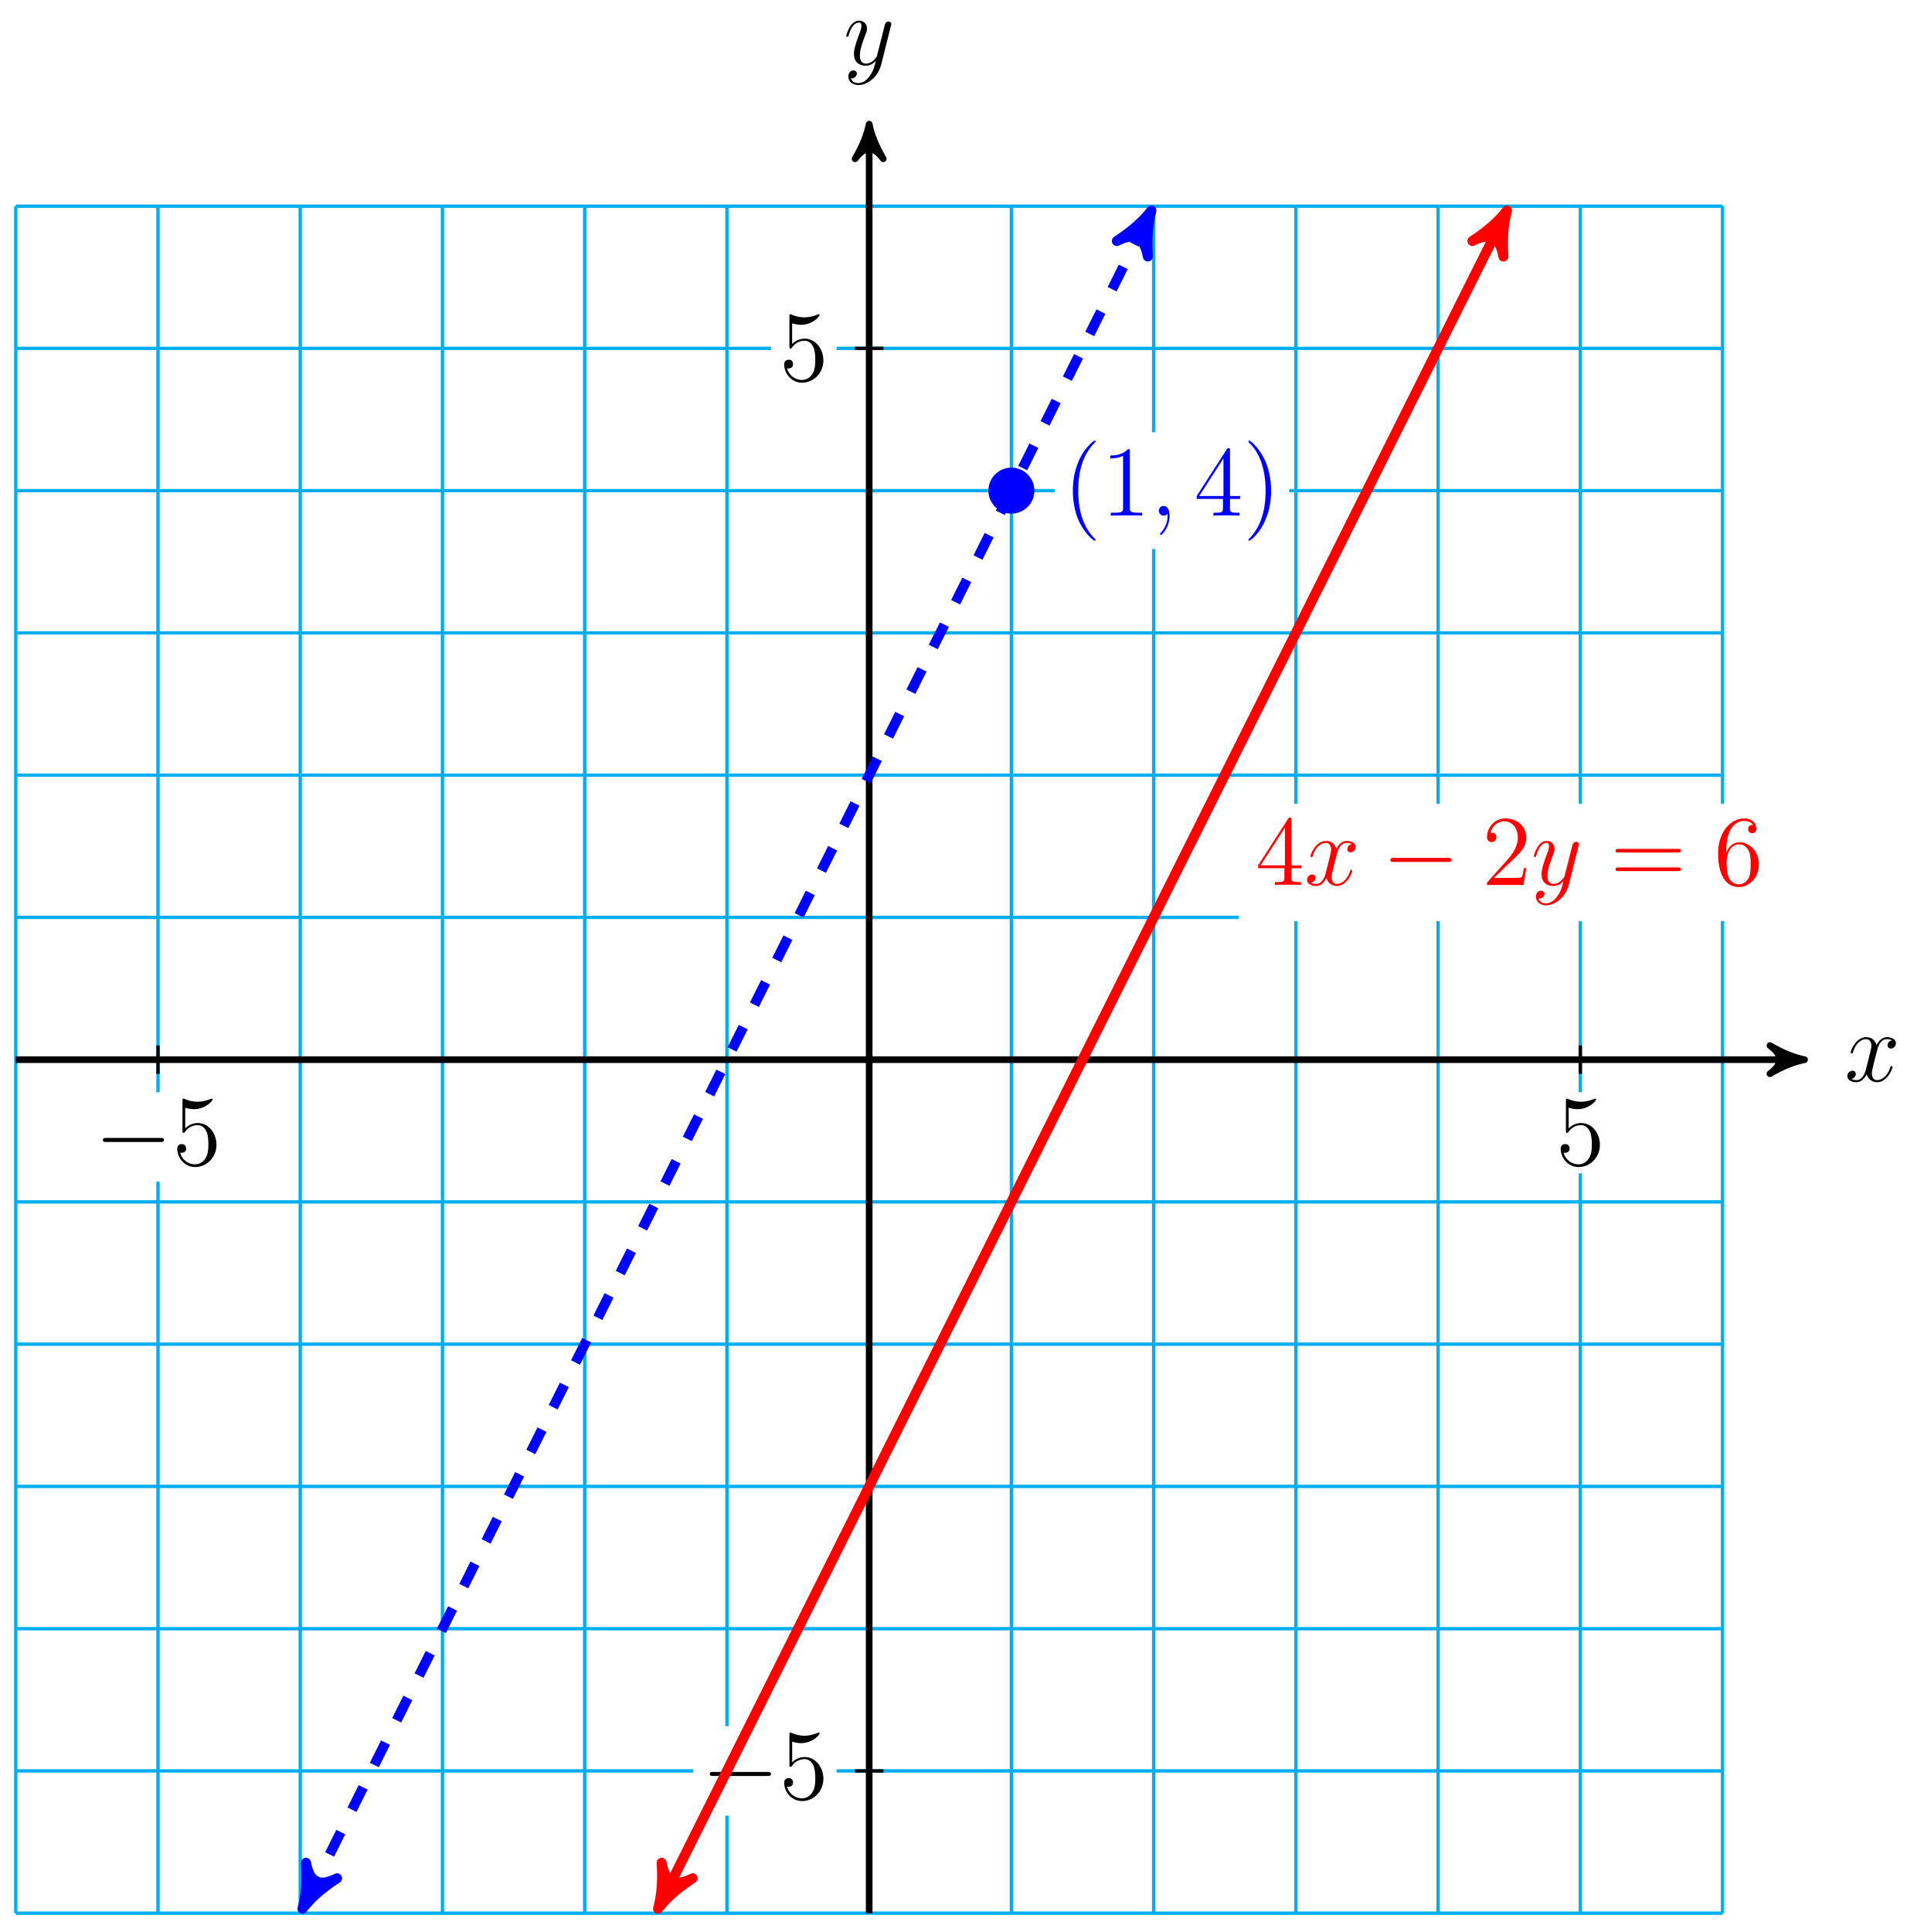
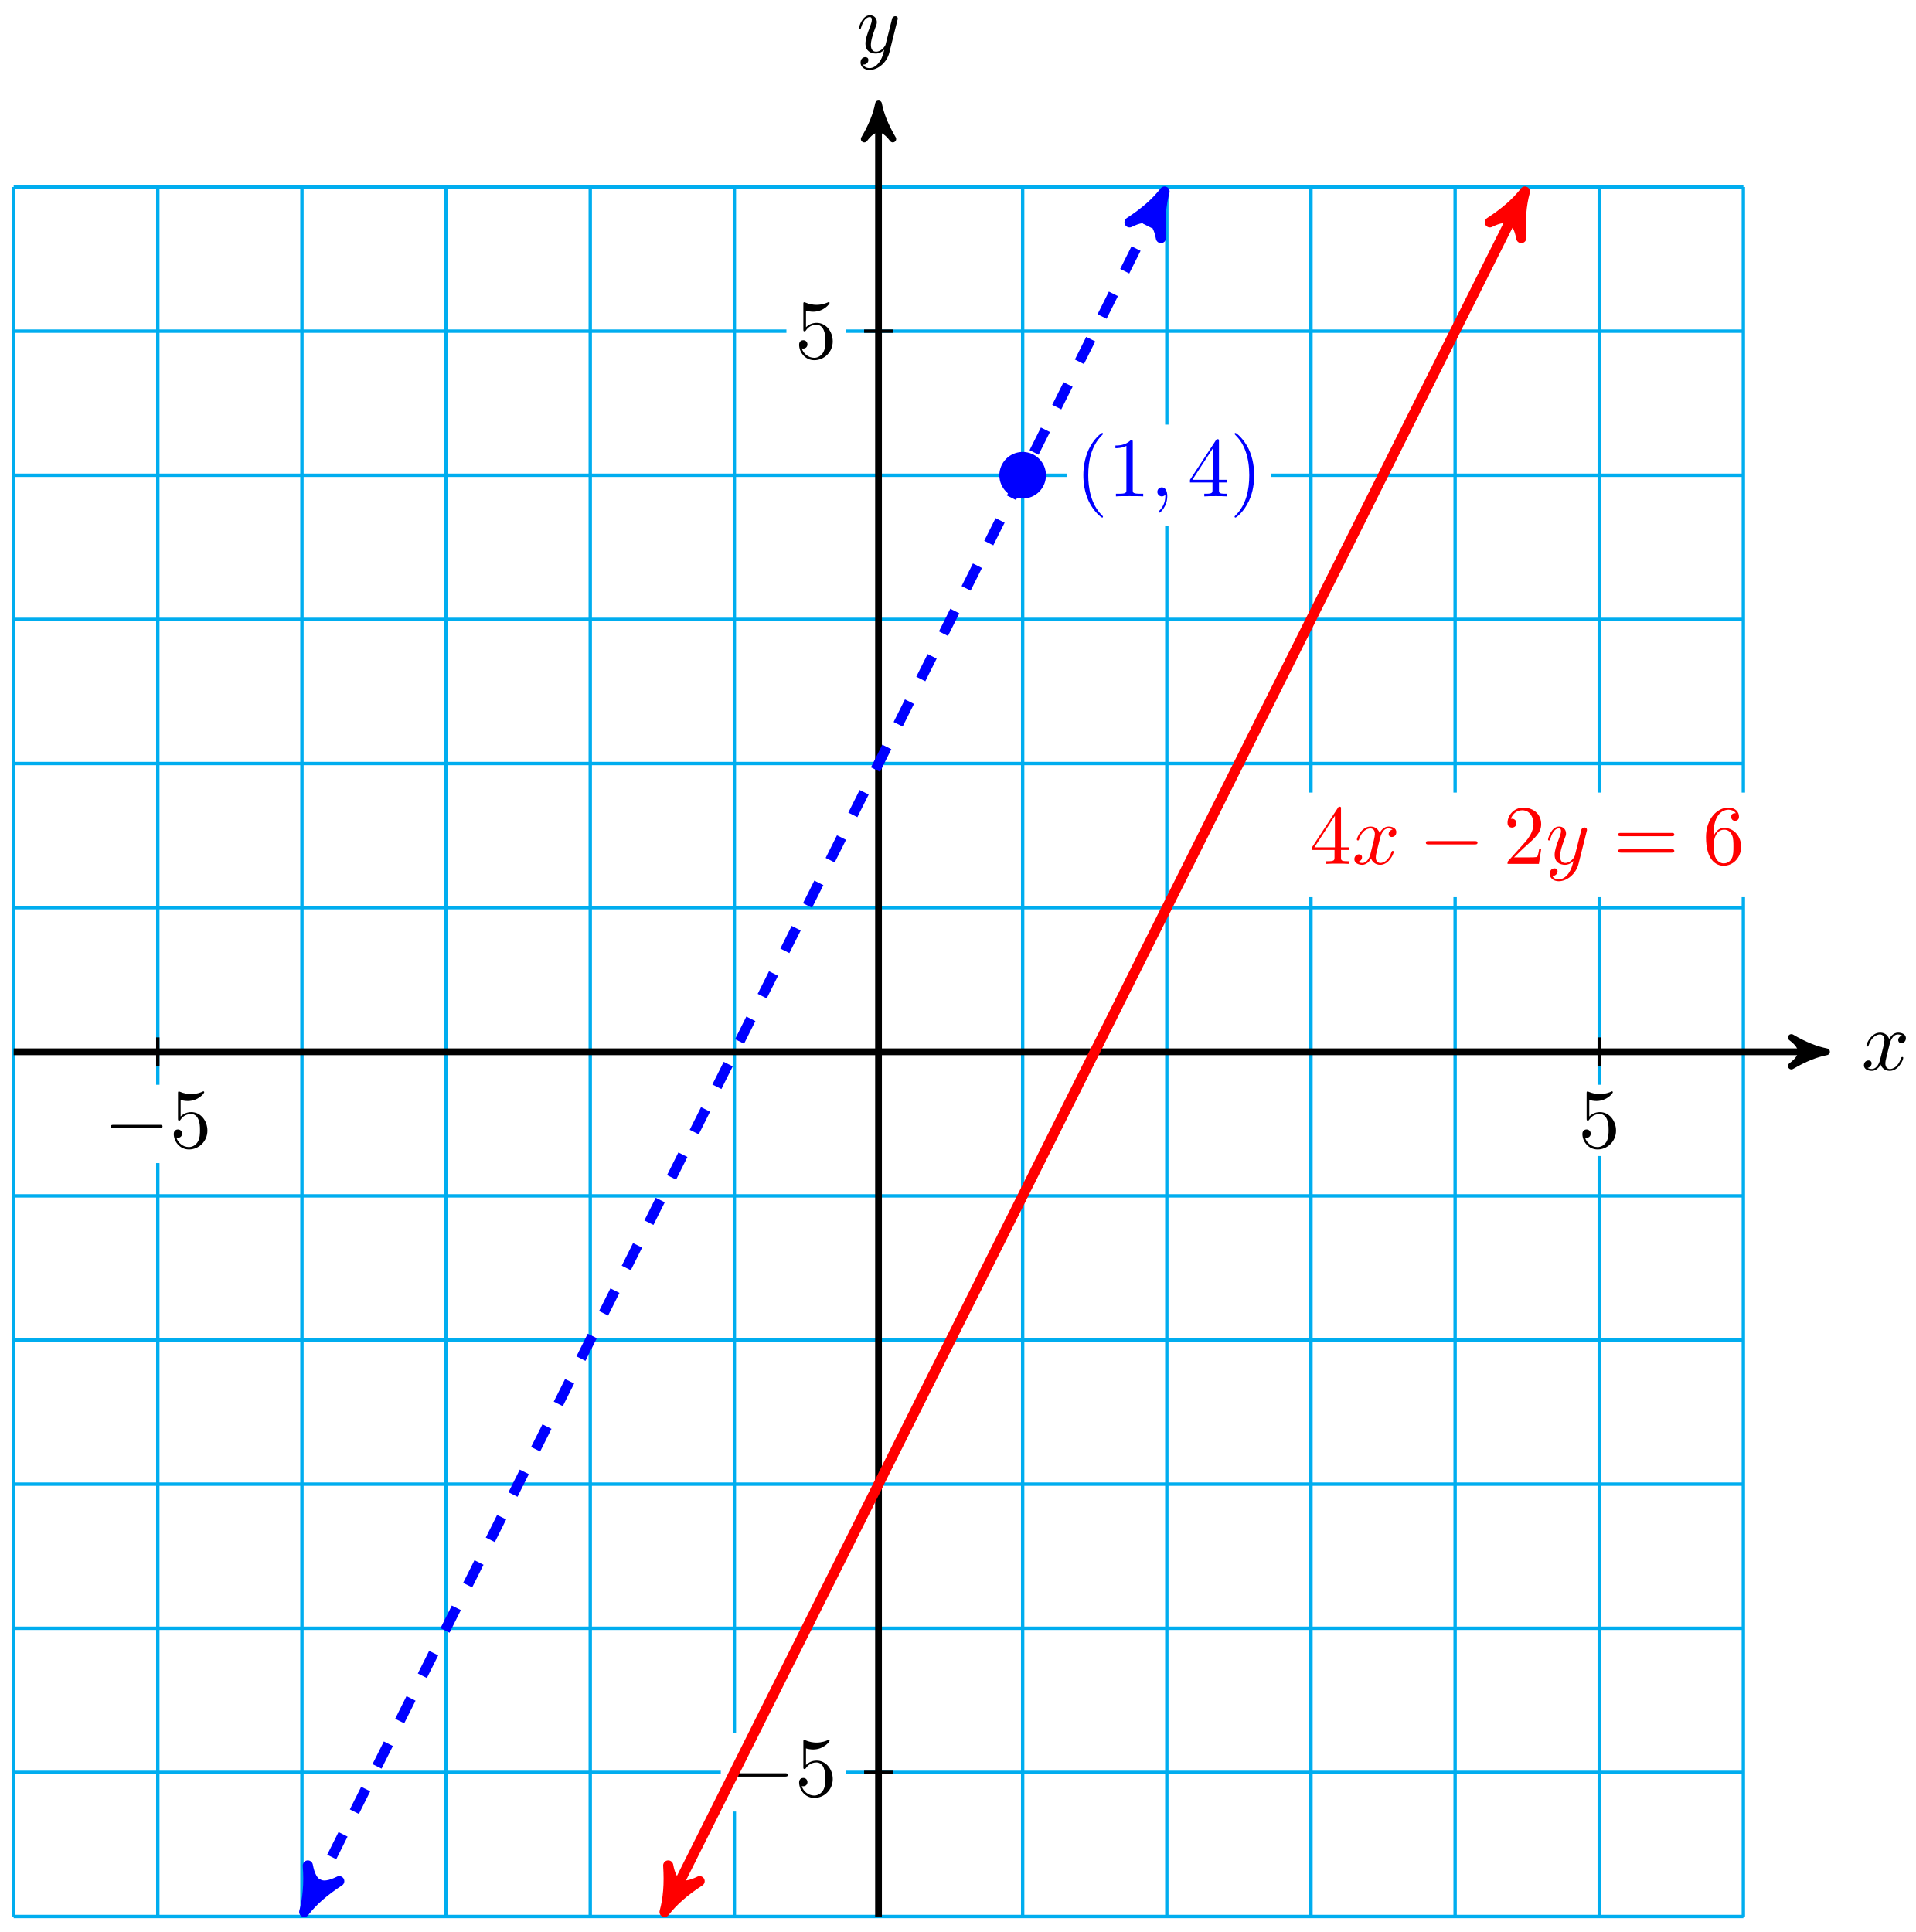
- <svg xmlns="http://www.w3.org/2000/svg" xmlns:xlink="http://www.w3.org/1999/xlink" width="228pt" height="231pt" viewBox="0 0 228 231" version="1.1">
+ <svg xmlns="http://www.w3.org/2000/svg" xmlns:xlink="http://www.w3.org/1999/xlink" width="226pt" height="228pt" viewBox="0 0 226 228" version="1.1">
  <defs>
    <g>
      <symbol overflow="visible" id="glyph0-0">
        <path style="stroke:none;" d="" />
      </symbol>
      <symbol overflow="visible" id="glyph0-1">
-         <path style="stroke:none;" d="M 5.672 -4.875 C 5.281 -4.812 5.141 -4.516 5.141 -4.297 C 5.141 -4 5.359 -3.906 5.531 -3.906 C 5.891 -3.906 6.141 -4.219 6.141 -4.547 C 6.141 -5.047 5.562 -5.266 5.062 -5.266 C 4.344 -5.266 3.938 -4.547 3.828 -4.328 C 3.547 -5.219 2.812 -5.266 2.594 -5.266 C 1.375 -5.266 0.734 -3.703 0.734 -3.438 C 0.734 -3.391 0.781 -3.328 0.859 -3.328 C 0.953 -3.328 0.984 -3.406 1 -3.453 C 1.406 -4.781 2.219 -5.031 2.562 -5.031 C 3.094 -5.031 3.203 -4.531 3.203 -4.25 C 3.203 -3.984 3.125 -3.703 2.984 -3.125 L 2.578 -1.5 C 2.406 -0.781 2.062 -0.125 1.422 -0.125 C 1.359 -0.125 1.062 -0.125 0.812 -0.281 C 1.25 -0.359 1.344 -0.719 1.344 -0.859 C 1.344 -1.094 1.156 -1.25 0.938 -1.25 C 0.641 -1.25 0.328 -0.984 0.328 -0.609 C 0.328 -0.109 0.891 0.125 1.406 0.125 C 1.984 0.125 2.391 -0.328 2.641 -0.828 C 2.828 -0.125 3.438 0.125 3.875 0.125 C 5.094 0.125 5.734 -1.453 5.734 -1.703 C 5.734 -1.766 5.688 -1.812 5.625 -1.812 C 5.516 -1.812 5.5 -1.75 5.469 -1.656 C 5.141 -0.609 4.453 -0.125 3.906 -0.125 C 3.484 -0.125 3.266 -0.438 3.266 -0.922 C 3.266 -1.188 3.312 -1.375 3.5 -2.156 L 3.922 -3.797 C 4.094 -4.5 4.5 -5.031 5.062 -5.031 C 5.078 -5.031 5.422 -5.031 5.672 -4.875 Z M 5.672 -4.875 " />
+         <path style="stroke:none;" d="M 3.328 -3.016 C 3.391 -3.266 3.625 -4.188 4.312 -4.188 C 4.359 -4.188 4.609 -4.188 4.812 -4.062 C 4.531 -4 4.344 -3.766 4.344 -3.516 C 4.344 -3.359 4.453 -3.172 4.719 -3.172 C 4.938 -3.172 5.25 -3.344 5.25 -3.75 C 5.25 -4.266 4.672 -4.406 4.328 -4.406 C 3.75 -4.406 3.406 -3.875 3.281 -3.656 C 3.031 -4.312 2.5 -4.406 2.203 -4.406 C 1.172 -4.406 0.594 -3.125 0.594 -2.875 C 0.594 -2.766 0.703 -2.766 0.719 -2.766 C 0.797 -2.766 0.828 -2.797 0.844 -2.875 C 1.188 -3.938 1.844 -4.188 2.188 -4.188 C 2.375 -4.188 2.719 -4.094 2.719 -3.516 C 2.719 -3.203 2.547 -2.547 2.188 -1.141 C 2.031 -0.531 1.672 -0.109 1.234 -0.109 C 1.172 -0.109 0.953 -0.109 0.734 -0.234 C 0.984 -0.297 1.203 -0.5 1.203 -0.781 C 1.203 -1.047 0.984 -1.125 0.844 -1.125 C 0.531 -1.125 0.297 -0.875 0.297 -0.547 C 0.297 -0.094 0.781 0.109 1.219 0.109 C 1.891 0.109 2.25 -0.594 2.266 -0.641 C 2.391 -0.281 2.75 0.109 3.344 0.109 C 4.375 0.109 4.938 -1.172 4.938 -1.422 C 4.938 -1.531 4.859 -1.531 4.828 -1.531 C 4.734 -1.531 4.719 -1.484 4.688 -1.422 C 4.359 -0.344 3.688 -0.109 3.375 -0.109 C 2.984 -0.109 2.828 -0.422 2.828 -0.766 C 2.828 -0.984 2.875 -1.203 2.984 -1.641 Z M 3.328 -3.016 " />
      </symbol>
      <symbol overflow="visible" id="glyph0-2">
-         <path style="stroke:none;" d="M 3.141 1.344 C 2.828 1.797 2.359 2.203 1.766 2.203 C 1.625 2.203 1.047 2.172 0.875 1.625 C 0.906 1.641 0.969 1.641 0.984 1.641 C 1.344 1.641 1.594 1.328 1.594 1.047 C 1.594 0.781 1.359 0.688 1.188 0.688 C 0.984 0.688 0.578 0.828 0.578 1.406 C 0.578 2.016 1.094 2.438 1.766 2.438 C 2.969 2.438 4.172 1.344 4.5 0.016 L 5.672 -4.656 C 5.688 -4.703 5.719 -4.781 5.719 -4.859 C 5.719 -5.031 5.562 -5.156 5.391 -5.156 C 5.281 -5.156 5.031 -5.109 4.938 -4.75 L 4.047 -1.234 C 4 -1.016 4 -0.984 3.891 -0.859 C 3.656 -0.531 3.266 -0.125 2.688 -0.125 C 2.016 -0.125 1.953 -0.781 1.953 -1.094 C 1.953 -1.781 2.281 -2.703 2.609 -3.562 C 2.734 -3.906 2.812 -4.078 2.812 -4.312 C 2.812 -4.812 2.453 -5.266 1.859 -5.266 C 0.766 -5.266 0.328 -3.531 0.328 -3.438 C 0.328 -3.391 0.375 -3.328 0.453 -3.328 C 0.562 -3.328 0.578 -3.375 0.625 -3.547 C 0.906 -4.547 1.359 -5.031 1.828 -5.031 C 1.938 -5.031 2.141 -5.031 2.141 -4.641 C 2.141 -4.328 2.016 -3.984 1.828 -3.531 C 1.25 -1.953 1.25 -1.562 1.25 -1.281 C 1.25 -0.141 2.062 0.125 2.656 0.125 C 3 0.125 3.438 0.016 3.844 -0.438 L 3.859 -0.422 C 3.688 0.281 3.562 0.75 3.141 1.344 Z M 3.141 1.344 " />
+         <path style="stroke:none;" d="M 4.844 -3.797 C 4.891 -3.938 4.891 -3.953 4.891 -4.031 C 4.891 -4.203 4.75 -4.297 4.594 -4.297 C 4.5 -4.297 4.344 -4.234 4.25 -4.094 C 4.234 -4.031 4.141 -3.734 4.109 -3.547 C 4.031 -3.297 3.969 -3.016 3.906 -2.75 L 3.453 -0.953 C 3.422 -0.812 2.984 -0.109 2.328 -0.109 C 1.828 -0.109 1.719 -0.547 1.719 -0.922 C 1.719 -1.375 1.891 -2 2.219 -2.875 C 2.375 -3.281 2.422 -3.391 2.422 -3.594 C 2.422 -4.031 2.109 -4.406 1.609 -4.406 C 0.656 -4.406 0.297 -2.953 0.297 -2.875 C 0.297 -2.766 0.391 -2.766 0.406 -2.766 C 0.516 -2.766 0.516 -2.797 0.562 -2.953 C 0.844 -3.891 1.234 -4.188 1.578 -4.188 C 1.656 -4.188 1.828 -4.188 1.828 -3.875 C 1.828 -3.625 1.719 -3.359 1.656 -3.172 C 1.25 -2.109 1.078 -1.547 1.078 -1.078 C 1.078 -0.188 1.703 0.109 2.297 0.109 C 2.688 0.109 3.016 -0.062 3.297 -0.344 C 3.172 0.172 3.047 0.672 2.656 1.203 C 2.391 1.531 2.016 1.828 1.562 1.828 C 1.422 1.828 0.969 1.797 0.797 1.406 C 0.953 1.406 1.094 1.406 1.219 1.281 C 1.328 1.203 1.422 1.062 1.422 0.875 C 1.422 0.562 1.156 0.531 1.062 0.531 C 0.828 0.531 0.5 0.688 0.5 1.172 C 0.5 1.672 0.938 2.047 1.562 2.047 C 2.578 2.047 3.609 1.141 3.891 0.016 Z M 4.844 -3.797 " />
      </symbol>
      <symbol overflow="visible" id="glyph0-3">
-         <path style="stroke:none;" d="M 2.328 0.047 C 2.328 -0.641 2.109 -1.156 1.609 -1.156 C 1.234 -1.156 1.047 -0.844 1.047 -0.578 C 1.047 -0.328 1.219 0 1.625 0 C 1.781 0 1.906 -0.047 2.016 -0.156 C 2.047 -0.172 2.062 -0.172 2.062 -0.172 C 2.094 -0.172 2.094 -0.016 2.094 0.047 C 2.094 0.438 2.016 1.219 1.328 2 C 1.188 2.141 1.188 2.156 1.188 2.188 C 1.188 2.25 1.25 2.312 1.312 2.312 C 1.406 2.312 2.328 1.422 2.328 0.047 Z M 2.328 0.047 " />
+         <path style="stroke:none;" d="M 2.031 -0.016 C 2.031 -0.672 1.781 -1.062 1.391 -1.062 C 1.062 -1.062 0.859 -0.812 0.859 -0.531 C 0.859 -0.266 1.062 0 1.391 0 C 1.5 0 1.641 -0.047 1.734 -0.125 C 1.766 -0.156 1.781 -0.156 1.781 -0.156 C 1.797 -0.156 1.797 -0.156 1.797 -0.016 C 1.797 0.734 1.453 1.328 1.125 1.656 C 1.016 1.766 1.016 1.781 1.016 1.812 C 1.016 1.891 1.062 1.922 1.109 1.922 C 1.219 1.922 2.031 1.156 2.031 -0.016 Z M 2.031 -0.016 " />
      </symbol>
      <symbol overflow="visible" id="glyph1-0">
        <path style="stroke:none;" d="" />
      </symbol>
      <symbol overflow="visible" id="glyph1-1">
-         <path style="stroke:none;" d="M 7.875 -2.75 C 8.078 -2.75 8.297 -2.75 8.297 -2.984 C 8.297 -3.234 8.078 -3.234 7.875 -3.234 L 1.406 -3.234 C 1.203 -3.234 0.984 -3.234 0.984 -2.984 C 0.984 -2.75 1.203 -2.75 1.406 -2.75 Z M 7.875 -2.75 " />
+         <path style="stroke:none;" d="M 6.562 -2.297 C 6.734 -2.297 6.922 -2.297 6.922 -2.5 C 6.922 -2.688 6.734 -2.688 6.562 -2.688 L 1.172 -2.688 C 1 -2.688 0.828 -2.688 0.828 -2.5 C 0.828 -2.297 1 -2.297 1.172 -2.297 Z M 6.562 -2.297 " />
      </symbol>
      <symbol overflow="visible" id="glyph2-0">
        <path style="stroke:none;" d="" />
      </symbol>
      <symbol overflow="visible" id="glyph2-1">
-         <path style="stroke:none;" d="M 1.531 -6.844 C 2.047 -6.688 2.469 -6.672 2.594 -6.672 C 3.938 -6.672 4.812 -7.656 4.812 -7.828 C 4.812 -7.875 4.781 -7.938 4.703 -7.938 C 4.688 -7.938 4.656 -7.938 4.547 -7.891 C 3.891 -7.609 3.312 -7.562 3 -7.562 C 2.219 -7.562 1.656 -7.812 1.422 -7.906 C 1.344 -7.938 1.312 -7.938 1.297 -7.938 C 1.203 -7.938 1.203 -7.859 1.203 -7.672 L 1.203 -4.125 C 1.203 -3.906 1.203 -3.844 1.344 -3.844 C 1.406 -3.844 1.422 -3.844 1.547 -4 C 1.875 -4.484 2.438 -4.766 3.031 -4.766 C 3.672 -4.766 3.984 -4.188 4.078 -3.984 C 4.281 -3.516 4.297 -2.922 4.297 -2.469 C 4.297 -2.016 4.297 -1.344 3.953 -0.797 C 3.688 -0.375 3.234 -0.078 2.703 -0.078 C 1.906 -0.078 1.141 -0.609 0.922 -1.484 C 0.984 -1.453 1.047 -1.453 1.109 -1.453 C 1.312 -1.453 1.641 -1.562 1.641 -1.969 C 1.641 -2.312 1.406 -2.5 1.109 -2.5 C 0.891 -2.5 0.578 -2.391 0.578 -1.922 C 0.578 -0.906 1.406 0.25 2.719 0.25 C 4.078 0.25 5.266 -0.891 5.266 -2.406 C 5.266 -3.828 4.297 -5.016 3.047 -5.016 C 2.359 -5.016 1.844 -4.703 1.531 -4.375 Z M 1.531 -6.844 " />
+         <path style="stroke:none;" d="M 4.469 -2 C 4.469 -3.188 3.656 -4.188 2.578 -4.188 C 2.109 -4.188 1.672 -4.031 1.312 -3.672 L 1.312 -5.625 C 1.516 -5.562 1.844 -5.5 2.156 -5.5 C 3.391 -5.5 4.094 -6.406 4.094 -6.531 C 4.094 -6.594 4.062 -6.641 3.984 -6.641 C 3.984 -6.641 3.953 -6.641 3.906 -6.609 C 3.703 -6.516 3.219 -6.312 2.547 -6.312 C 2.156 -6.312 1.688 -6.391 1.219 -6.594 C 1.141 -6.625 1.125 -6.625 1.109 -6.625 C 1 -6.625 1 -6.547 1 -6.391 L 1 -3.438 C 1 -3.266 1 -3.188 1.141 -3.188 C 1.219 -3.188 1.234 -3.203 1.281 -3.266 C 1.391 -3.422 1.75 -3.969 2.562 -3.969 C 3.078 -3.969 3.328 -3.516 3.406 -3.328 C 3.562 -2.953 3.594 -2.578 3.594 -2.078 C 3.594 -1.719 3.594 -1.125 3.344 -0.703 C 3.109 -0.312 2.734 -0.062 2.281 -0.062 C 1.562 -0.062 0.984 -0.594 0.812 -1.172 C 0.844 -1.172 0.875 -1.156 0.984 -1.156 C 1.312 -1.156 1.484 -1.406 1.484 -1.641 C 1.484 -1.891 1.312 -2.141 0.984 -2.141 C 0.844 -2.141 0.5 -2.062 0.5 -1.609 C 0.5 -0.75 1.188 0.219 2.297 0.219 C 3.453 0.219 4.469 -0.734 4.469 -2 Z M 4.469 -2 " />
      </symbol>
      <symbol overflow="visible" id="glyph2-2">
-         <path style="stroke:none;" d="M 4.312 -7.781 C 4.312 -8.016 4.312 -8.062 4.141 -8.062 C 4.047 -8.062 4.016 -8.062 3.922 -7.922 L 0.328 -2.344 L 0.328 -2 L 3.469 -2 L 3.469 -0.906 C 3.469 -0.469 3.438 -0.344 2.562 -0.344 L 2.328 -0.344 L 2.328 0 C 2.609 -0.031 3.547 -0.031 3.891 -0.031 C 4.219 -0.031 5.172 -0.031 5.453 0 L 5.453 -0.344 L 5.219 -0.344 C 4.344 -0.344 4.312 -0.469 4.312 -0.906 L 4.312 -2 L 5.516 -2 L 5.516 -2.344 L 4.312 -2.344 Z M 3.531 -6.844 L 3.531 -2.344 L 0.625 -2.344 Z M 3.531 -6.844 " />
+         <path style="stroke:none;" d="M 2.938 -1.641 L 2.938 -0.781 C 2.938 -0.422 2.906 -0.312 2.172 -0.312 L 1.969 -0.312 L 1.969 0 C 2.375 -0.031 2.891 -0.031 3.312 -0.031 C 3.734 -0.031 4.25 -0.031 4.672 0 L 4.672 -0.312 L 4.453 -0.312 C 3.719 -0.312 3.703 -0.422 3.703 -0.781 L 3.703 -1.641 L 4.688 -1.641 L 4.688 -1.953 L 3.703 -1.953 L 3.703 -6.484 C 3.703 -6.688 3.703 -6.75 3.531 -6.75 C 3.453 -6.75 3.422 -6.75 3.344 -6.625 L 0.281 -1.953 L 0.281 -1.641 Z M 2.984 -1.953 L 0.562 -1.953 L 2.984 -5.672 Z M 2.984 -1.953 " />
      </symbol>
      <symbol overflow="visible" id="glyph2-3">
-         <path style="stroke:none;" d="M 5.266 -2.016 L 5 -2.016 C 4.953 -1.812 4.859 -1.141 4.75 -0.953 C 4.656 -0.844 3.984 -0.844 3.625 -0.844 L 1.406 -0.844 C 1.734 -1.125 2.469 -1.891 2.766 -2.172 C 4.594 -3.844 5.266 -4.469 5.266 -5.656 C 5.266 -7.031 4.172 -7.953 2.781 -7.953 C 1.406 -7.953 0.578 -6.766 0.578 -5.734 C 0.578 -5.125 1.109 -5.125 1.141 -5.125 C 1.406 -5.125 1.703 -5.312 1.703 -5.688 C 1.703 -6.031 1.484 -6.25 1.141 -6.25 C 1.047 -6.25 1.016 -6.25 0.984 -6.234 C 1.203 -7.047 1.859 -7.609 2.625 -7.609 C 3.641 -7.609 4.266 -6.75 4.266 -5.656 C 4.266 -4.641 3.688 -3.75 3 -2.984 L 0.578 -0.281 L 0.578 0 L 4.953 0 Z M 5.266 -2.016 " />
+         <path style="stroke:none;" d="M 1.266 -0.766 L 2.328 -1.797 C 3.875 -3.172 4.469 -3.703 4.469 -4.703 C 4.469 -5.844 3.578 -6.641 2.359 -6.641 C 1.234 -6.641 0.5 -5.719 0.5 -4.828 C 0.5 -4.281 1 -4.281 1.031 -4.281 C 1.203 -4.281 1.547 -4.391 1.547 -4.812 C 1.547 -5.062 1.359 -5.328 1.016 -5.328 C 0.938 -5.328 0.922 -5.328 0.891 -5.312 C 1.109 -5.969 1.656 -6.328 2.234 -6.328 C 3.141 -6.328 3.562 -5.516 3.562 -4.703 C 3.562 -3.906 3.078 -3.125 2.516 -2.5 L 0.609 -0.375 C 0.5 -0.266 0.5 -0.234 0.5 0 L 4.203 0 L 4.469 -1.734 L 4.234 -1.734 C 4.172 -1.438 4.109 -1 4 -0.844 C 3.938 -0.766 3.281 -0.766 3.062 -0.766 Z M 1.266 -0.766 " />
      </symbol>
      <symbol overflow="visible" id="glyph2-4">
-         <path style="stroke:none;" d="M 8.062 -3.875 C 8.234 -3.875 8.453 -3.875 8.453 -4.094 C 8.453 -4.312 8.25 -4.312 8.062 -4.312 L 1.031 -4.312 C 0.859 -4.312 0.641 -4.312 0.641 -4.094 C 0.641 -3.875 0.844 -3.875 1.031 -3.875 Z M 8.062 -1.656 C 8.234 -1.656 8.453 -1.656 8.453 -1.859 C 8.453 -2.094 8.25 -2.094 8.062 -2.094 L 1.031 -2.094 C 0.859 -2.094 0.641 -2.094 0.641 -1.875 C 0.641 -1.656 0.844 -1.656 1.031 -1.656 Z M 8.062 -1.656 " />
+         <path style="stroke:none;" d="M 6.844 -3.266 C 7 -3.266 7.188 -3.266 7.188 -3.453 C 7.188 -3.656 7 -3.656 6.859 -3.656 L 0.891 -3.656 C 0.75 -3.656 0.562 -3.656 0.562 -3.453 C 0.562 -3.266 0.75 -3.266 0.891 -3.266 Z M 6.859 -1.328 C 7 -1.328 7.188 -1.328 7.188 -1.531 C 7.188 -1.719 7 -1.719 6.844 -1.719 L 0.891 -1.719 C 0.75 -1.719 0.562 -1.719 0.562 -1.531 C 0.562 -1.328 0.75 -1.328 0.891 -1.328 Z M 6.859 -1.328 " />
      </symbol>
      <symbol overflow="visible" id="glyph2-5">
-         <path style="stroke:none;" d="M 1.469 -4.156 C 1.469 -7.188 2.938 -7.656 3.578 -7.656 C 4.016 -7.656 4.453 -7.531 4.672 -7.172 C 4.531 -7.172 4.078 -7.172 4.078 -6.688 C 4.078 -6.422 4.25 -6.188 4.562 -6.188 C 4.859 -6.188 5.062 -6.375 5.062 -6.719 C 5.062 -7.344 4.609 -7.953 3.578 -7.953 C 2.062 -7.953 0.484 -6.406 0.484 -3.781 C 0.484 -0.484 1.922 0.25 2.938 0.25 C 4.25 0.25 5.359 -0.891 5.359 -2.438 C 5.359 -4.031 4.25 -5.094 3.047 -5.094 C 1.984 -5.094 1.594 -4.172 1.469 -3.844 Z M 2.938 -0.078 C 2.188 -0.078 1.828 -0.734 1.719 -0.984 C 1.609 -1.297 1.5 -1.891 1.5 -2.719 C 1.5 -3.672 1.922 -4.859 3 -4.859 C 3.656 -4.859 4 -4.406 4.188 -4 C 4.375 -3.562 4.375 -2.969 4.375 -2.453 C 4.375 -1.844 4.375 -1.297 4.141 -0.844 C 3.844 -0.281 3.422 -0.078 2.938 -0.078 Z M 2.938 -0.078 " />
+         <path style="stroke:none;" d="M 1.312 -3.266 L 1.312 -3.516 C 1.312 -6.031 2.547 -6.391 3.062 -6.391 C 3.297 -6.391 3.719 -6.328 3.938 -5.984 C 3.781 -5.984 3.391 -5.984 3.391 -5.547 C 3.391 -5.234 3.625 -5.078 3.844 -5.078 C 4 -5.078 4.312 -5.172 4.312 -5.562 C 4.312 -6.156 3.875 -6.641 3.047 -6.641 C 1.766 -6.641 0.422 -5.359 0.422 -3.156 C 0.422 -0.484 1.578 0.219 2.5 0.219 C 3.609 0.219 4.562 -0.719 4.562 -2.031 C 4.562 -3.297 3.672 -4.25 2.562 -4.25 C 1.891 -4.25 1.516 -3.75 1.312 -3.266 Z M 2.5 -0.062 C 1.875 -0.062 1.578 -0.656 1.516 -0.812 C 1.328 -1.281 1.328 -2.078 1.328 -2.25 C 1.328 -3.031 1.656 -4.031 2.547 -4.031 C 2.719 -4.031 3.172 -4.031 3.484 -3.406 C 3.656 -3.047 3.656 -2.531 3.656 -2.047 C 3.656 -1.562 3.656 -1.062 3.484 -0.703 C 3.188 -0.109 2.734 -0.062 2.5 -0.062 Z M 2.5 -0.062 " />
      </symbol>
      <symbol overflow="visible" id="glyph2-6">
-         <path style="stroke:none;" d="M 3.891 2.906 C 3.891 2.875 3.891 2.844 3.688 2.641 C 2.484 1.438 1.812 -0.531 1.812 -2.969 C 1.812 -5.297 2.375 -7.297 3.766 -8.703 C 3.891 -8.812 3.891 -8.828 3.891 -8.875 C 3.891 -8.938 3.828 -8.969 3.781 -8.969 C 3.625 -8.969 2.641 -8.109 2.062 -6.938 C 1.453 -5.719 1.172 -4.453 1.172 -2.969 C 1.172 -1.906 1.344 -0.484 1.953 0.781 C 2.672 2.219 3.641 3 3.781 3 C 3.828 3 3.891 2.969 3.891 2.906 Z M 3.891 2.906 " />
+         <path style="stroke:none;" d="M 3.297 2.391 C 3.297 2.359 3.297 2.344 3.125 2.172 C 1.891 0.922 1.562 -0.969 1.562 -2.5 C 1.562 -4.234 1.938 -5.969 3.172 -7.203 C 3.297 -7.328 3.297 -7.344 3.297 -7.375 C 3.297 -7.453 3.266 -7.484 3.203 -7.484 C 3.094 -7.484 2.203 -6.797 1.609 -5.531 C 1.109 -4.438 0.984 -3.328 0.984 -2.5 C 0.984 -1.719 1.094 -0.516 1.641 0.625 C 2.25 1.844 3.094 2.5 3.203 2.5 C 3.266 2.5 3.297 2.469 3.297 2.391 Z M 3.297 2.391 " />
      </symbol>
      <symbol overflow="visible" id="glyph2-7">
-         <path style="stroke:none;" d="M 3.438 -7.656 C 3.438 -7.938 3.438 -7.953 3.203 -7.953 C 2.922 -7.625 2.312 -7.188 1.094 -7.188 L 1.094 -6.844 C 1.359 -6.844 1.953 -6.844 2.625 -7.141 L 2.625 -0.922 C 2.625 -0.484 2.578 -0.344 1.531 -0.344 L 1.156 -0.344 L 1.156 0 C 1.484 -0.031 2.641 -0.031 3.031 -0.031 C 3.438 -0.031 4.578 -0.031 4.906 0 L 4.906 -0.344 L 4.531 -0.344 C 3.484 -0.344 3.438 -0.484 3.438 -0.922 Z M 3.438 -7.656 " />
+         <path style="stroke:none;" d="M 2.938 -6.375 C 2.938 -6.625 2.938 -6.641 2.703 -6.641 C 2.078 -6 1.203 -6 0.891 -6 L 0.891 -5.688 C 1.094 -5.688 1.672 -5.688 2.188 -5.953 L 2.188 -0.781 C 2.188 -0.422 2.156 -0.312 1.266 -0.312 L 0.953 -0.312 L 0.953 0 C 1.297 -0.031 2.156 -0.031 2.562 -0.031 C 2.953 -0.031 3.828 -0.031 4.172 0 L 4.172 -0.312 L 3.859 -0.312 C 2.953 -0.312 2.938 -0.422 2.938 -0.781 Z M 2.938 -6.375 " />
      </symbol>
      <symbol overflow="visible" id="glyph2-8">
-         <path style="stroke:none;" d="M 3.375 -2.969 C 3.375 -3.891 3.25 -5.359 2.578 -6.75 C 1.875 -8.188 0.891 -8.969 0.766 -8.969 C 0.719 -8.969 0.656 -8.938 0.656 -8.875 C 0.656 -8.828 0.656 -8.812 0.859 -8.609 C 2.062 -7.406 2.719 -5.422 2.719 -2.984 C 2.719 -0.672 2.156 1.328 0.781 2.734 C 0.656 2.844 0.656 2.875 0.656 2.906 C 0.656 2.969 0.719 3 0.766 3 C 0.922 3 1.906 2.141 2.484 0.969 C 3.094 -0.25 3.375 -1.547 3.375 -2.969 Z M 3.375 -2.969 " />
+         <path style="stroke:none;" d="M 2.875 -2.5 C 2.875 -3.266 2.766 -4.469 2.219 -5.609 C 1.625 -6.828 0.766 -7.484 0.672 -7.484 C 0.609 -7.484 0.562 -7.438 0.562 -7.375 C 0.562 -7.344 0.562 -7.328 0.75 -7.141 C 1.734 -6.156 2.297 -4.578 2.297 -2.5 C 2.297 -0.781 1.938 0.969 0.703 2.219 C 0.562 2.344 0.562 2.359 0.562 2.391 C 0.562 2.453 0.609 2.5 0.672 2.5 C 0.766 2.5 1.672 1.812 2.25 0.547 C 2.766 -0.547 2.875 -1.656 2.875 -2.5 Z M 2.875 -2.5 " />
      </symbol>
    </g>
  </defs>
  <g id="surface1">
-     <path style="fill:none;stroke-width:0.399;stroke-linecap:butt;stroke-linejoin:miter;stroke:rgb(0%,67.839%,93.729%);stroke-opacity:1;stroke-miterlimit:10;" d="M -102.049 -102.05 L 102.048 -102.05 M -102.049 -85.042 L 102.048 -85.042 M -102.049 -68.035 L 102.048 -68.035 M -102.049 -51.024 L 102.048 -51.024 M -102.049 -34.016 L 102.048 -34.016 M -102.049 -17.009 L 102.048 -17.009 M -102.049 -0.002 L 102.048 -0.002 M -102.049 17.009 L 102.048 17.009 M -102.049 34.017 L 102.048 34.017 M -102.049 51.024 L 102.048 51.024 M -102.049 68.031 L 102.048 68.031 M -102.049 85.043 L 102.048 85.043 M -102.049 102.042 L 102.048 102.042 M -102.049 -102.05 L -102.049 102.05 M -85.042 -102.05 L -85.042 102.05 M -68.034 -102.05 L -68.034 102.05 M -51.023 -102.05 L -51.023 102.05 M -34.016 -102.05 L -34.016 102.05 M -17.008 -102.05 L -17.008 102.05 M -0.001 -102.05 L -0.001 102.05 M 17.007 -102.05 L 17.007 102.05 M 34.018 -102.05 L 34.018 102.05 M 51.026 -102.05 L 51.026 102.05 M 68.033 -102.05 L 68.033 102.05 M 85.041 -102.05 L 85.041 102.05 M 102.044 -102.05 L 102.044 102.05 " transform="matrix(1.00002,0,0,-1.00003,103.9382,126.6974)" />
-     <path style="fill:none;stroke-width:0.797;stroke-linecap:butt;stroke-linejoin:miter;stroke:rgb(0%,0%,0%);stroke-opacity:1;stroke-miterlimit:10;" d="M -102.049 -0.002 L 110.821 -0.002 " transform="matrix(1.00002,0,0,-1.00003,103.9382,126.6974)" />
-     <path style="fill-rule:nonzero;fill:rgb(0%,0%,0%);fill-opacity:1;stroke-width:0.797;stroke-linecap:butt;stroke-linejoin:round;stroke:rgb(0%,0%,0%);stroke-opacity:1;stroke-miterlimit:10;" d="M 1.036 -0.002 C -0.26 0.26 -1.553 0.776 -3.108 1.682 C -1.553 0.518 -1.553 -0.517 -3.108 -1.685 C -1.553 -0.775 -0.26 -0.26 1.036 -0.002 Z M 1.036 -0.002 " transform="matrix(1.00002,0,0,-1.00003,214.7604,126.6974)" />
+     <path style="fill:none;stroke-width:0.399;stroke-linecap:butt;stroke-linejoin:miter;stroke:rgb(0%,67.839%,93.729%);stroke-opacity:1;stroke-miterlimit:10;" d="M -102.048 -102.049 L 102.051 -102.049 M -102.048 -85.041 L 102.051 -85.041 M -102.048 -68.034 L 102.051 -68.034 M -102.048 -51.026 L 102.051 -51.026 M -102.048 -34.015 L 102.051 -34.015 M -102.048 -17.007 L 102.051 -17.007 M -102.048 0 L 102.051 0 M -102.048 17.008 L 102.051 17.008 M -102.048 34.015 L 102.051 34.015 M -102.048 51.026 L 102.051 51.026 M -102.048 68.034 L 102.051 68.034 M -102.048 85.041 L 102.051 85.041 M -102.048 102.045 L 102.051 102.045 M -102.048 -102.049 L -102.048 102.049 M -85.041 -102.049 L -85.041 102.049 M -68.034 -102.049 L -68.034 102.049 M -51.026 -102.049 L -51.026 102.049 M -34.015 -102.049 L -34.015 102.049 M -17.008 -102.049 L -17.008 102.049 M -0.001 -102.049 L -0.001 102.049 M 17.007 -102.049 L 17.007 102.049 M 34.018 -102.049 L 34.018 102.049 M 51.025 -102.049 L 51.025 102.049 M 68.033 -102.049 L 68.033 102.049 M 85.04 -102.049 L 85.04 102.049 M 102.043 -102.049 L 102.043 102.049 " transform="matrix(1.00003,0,0,-1.00002,103.6647,124.1212)" />
+     <path style="fill:none;stroke-width:0.797;stroke-linecap:butt;stroke-linejoin:miter;stroke:rgb(0%,0%,0%);stroke-opacity:1;stroke-miterlimit:10;" d="M -102.048 0 L 110.82 0 " transform="matrix(1.00003,0,0,-1.00002,103.6647,124.1212)" />
+     <path style="fill-rule:nonzero;fill:rgb(0%,0%,0%);fill-opacity:1;stroke-width:0.797;stroke-linecap:butt;stroke-linejoin:round;stroke:rgb(0%,0%,0%);stroke-opacity:1;stroke-miterlimit:10;" d="M 1.035 0 C -0.257 0.258 -1.554 0.777 -3.109 1.684 C -1.554 0.52 -1.554 -0.519 -3.109 -1.683 C -1.554 -0.777 -0.257 -0.258 1.035 0 Z M 1.035 0 " transform="matrix(1.00003,0,0,-1.00002,214.488,124.1212)" />
    <g style="fill:rgb(0%,0%,0%);fill-opacity:1;">
-       <use xlink:href="#glyph0-1" x="220.579" y="129.271" />
+       <use xlink:href="#glyph0-1" x="219.642" y="126.266" />
    </g>
-     <path style="fill:none;stroke-width:0.797;stroke-linecap:butt;stroke-linejoin:miter;stroke:rgb(0%,0%,0%);stroke-opacity:1;stroke-miterlimit:10;" d="M -0.001 -102.05 L -0.001 110.819 " transform="matrix(1.00002,0,0,-1.00003,103.9382,126.6974)" />
-     <path style="fill-rule:nonzero;fill:rgb(0%,0%,0%);fill-opacity:1;stroke-width:0.797;stroke-linecap:butt;stroke-linejoin:round;stroke:rgb(0%,0%,0%);stroke-opacity:1;stroke-miterlimit:10;" d="M 1.034 0.001 C -0.259 0.258 -1.556 0.778 -3.11 1.684 C -1.556 0.516 -1.556 -0.519 -3.11 -1.683 C -1.556 -0.777 -0.259 -0.257 1.034 0.001 Z M 1.034 0.001 " transform="matrix(0,-1.00003,-1.00002,0,103.9382,15.87411)" />
+     <path style="fill:none;stroke-width:0.797;stroke-linecap:butt;stroke-linejoin:miter;stroke:rgb(0%,0%,0%);stroke-opacity:1;stroke-miterlimit:10;" d="M -0.001 -102.049 L -0.001 110.818 " transform="matrix(1.00003,0,0,-1.00002,103.6647,124.1212)" />
+     <path style="fill-rule:nonzero;fill:rgb(0%,0%,0%);fill-opacity:1;stroke-width:0.797;stroke-linecap:butt;stroke-linejoin:round;stroke:rgb(0%,0%,0%);stroke-opacity:1;stroke-miterlimit:10;" d="M 1.037 0.001 C -0.26 0.258 -1.553 0.778 -3.107 1.684 C -1.553 0.516 -1.553 -0.519 -3.107 -1.683 C -1.553 -0.777 -0.26 -0.257 1.037 0.001 Z M 1.037 0.001 " transform="matrix(0,-1.00002,-1.00003,0,103.6647,13.29903)" />
    <g style="fill:rgb(0%,0%,0%);fill-opacity:1;">
-       <use xlink:href="#glyph0-2" x="100.87" y="7.732" />
+       <use xlink:href="#glyph0-2" x="101.044" y="6.208" />
    </g>
-     <path style="fill:none;stroke-width:0.399;stroke-linecap:butt;stroke-linejoin:miter;stroke:rgb(0%,0%,0%);stroke-opacity:1;stroke-miterlimit:10;" d="M -85.042 1.701 L -85.042 -1.701 " transform="matrix(1.00002,0,0,-1.00003,103.9382,126.6974)" />
-     <path style=" stroke:none;fill-rule:nonzero;fill:rgb(100%,100%,100%);fill-opacity:1;" d="M 10.324 141.285 L 27.469 141.285 L 27.469 130.59 L 10.324 130.59 Z M 10.324 141.285 " />
+     <path style="fill:none;stroke-width:0.399;stroke-linecap:butt;stroke-linejoin:miter;stroke:rgb(0%,0%,0%);stroke-opacity:1;stroke-miterlimit:10;" d="M -85.041 1.699 L -85.041 -1.699 " transform="matrix(1.00003,0,0,-1.00002,103.6647,124.1212)" />
+     <path style=" stroke:none;fill-rule:nonzero;fill:rgb(100%,100%,100%);fill-opacity:1;" d="M 11.258 137.258 L 25.984 137.258 L 25.984 128.016 L 11.258 128.016 Z M 11.258 137.258 " />
    <g style="fill:rgb(0%,0%,0%);fill-opacity:1;">
-       <use xlink:href="#glyph1-1" x="11.319" y="139.291" />
+       <use xlink:href="#glyph1-1" x="12.256" y="135.43" />
    </g>
    <g style="fill:rgb(0%,0%,0%);fill-opacity:1;">
-       <use xlink:href="#glyph2-1" x="20.619" y="139.291" />
+       <use xlink:href="#glyph2-1" x="20.005" y="135.43" />
    </g>
-     <path style="fill:none;stroke-width:0.399;stroke-linecap:butt;stroke-linejoin:miter;stroke:rgb(0%,0%,0%);stroke-opacity:1;stroke-miterlimit:10;" d="M 85.041 1.701 L 85.041 -1.701 " transform="matrix(1.00002,0,0,-1.00003,103.9382,126.6974)" />
-     <path style=" stroke:none;fill-rule:nonzero;fill:rgb(100%,100%,100%);fill-opacity:1;" d="M 185.059 140.289 L 192.902 140.289 L 192.902 130.59 L 185.059 130.59 Z M 185.059 140.289 " />
+     <path style="fill:none;stroke-width:0.399;stroke-linecap:butt;stroke-linejoin:miter;stroke:rgb(0%,0%,0%);stroke-opacity:1;stroke-miterlimit:10;" d="M 85.04 1.699 L 85.04 -1.699 " transform="matrix(1.00003,0,0,-1.00002,103.6647,124.1212)" />
+     <path style=" stroke:none;fill-rule:nonzero;fill:rgb(100%,100%,100%);fill-opacity:1;" d="M 185.223 136.426 L 192.195 136.426 L 192.195 128.016 L 185.223 128.016 Z M 185.223 136.426 " />
    <g style="fill:rgb(0%,0%,0%);fill-opacity:1;">
-       <use xlink:href="#glyph2-1" x="186.055" y="139.291" />
+       <use xlink:href="#glyph2-1" x="186.218" y="135.43" />
    </g>
-     <path style="fill:none;stroke-width:0.399;stroke-linecap:butt;stroke-linejoin:miter;stroke:rgb(0%,0%,0%);stroke-opacity:1;stroke-miterlimit:10;" d="M 1.702 -85.042 L -1.7 -85.042 " transform="matrix(1.00002,0,0,-1.00003,103.9382,126.6974)" />
-     <path style=" stroke:none;fill-rule:nonzero;fill:rgb(100%,100%,100%);fill-opacity:1;" d="M 82.902 217.09 L 100.047 217.09 L 100.047 206.395 L 82.902 206.395 Z M 82.902 217.09 " />
+     <path style="fill:none;stroke-width:0.399;stroke-linecap:butt;stroke-linejoin:miter;stroke:rgb(0%,0%,0%);stroke-opacity:1;stroke-miterlimit:10;" d="M 1.702 -85.041 L -1.7 -85.041 " transform="matrix(1.00003,0,0,-1.00002,103.6647,124.1212)" />
+     <path style=" stroke:none;fill-rule:nonzero;fill:rgb(100%,100%,100%);fill-opacity:1;" d="M 85.051 213.785 L 99.773 213.785 L 99.773 204.543 L 85.051 204.543 Z M 85.051 213.785 " />
    <g style="fill:rgb(0%,0%,0%);fill-opacity:1;">
-       <use xlink:href="#glyph1-1" x="83.898" y="215.095" />
+       <use xlink:href="#glyph1-1" x="86.045" y="211.959" />
    </g>
    <g style="fill:rgb(0%,0%,0%);fill-opacity:1;">
-       <use xlink:href="#glyph2-1" x="93.197" y="215.095" />
+       <use xlink:href="#glyph2-1" x="93.794" y="211.959" />
    </g>
-     <path style="fill:none;stroke-width:0.399;stroke-linecap:butt;stroke-linejoin:miter;stroke:rgb(0%,0%,0%);stroke-opacity:1;stroke-miterlimit:10;" d="M 1.702 85.043 L -1.7 85.043 " transform="matrix(1.00002,0,0,-1.00003,103.9382,126.6974)" />
-     <path style=" stroke:none;fill-rule:nonzero;fill:rgb(100%,100%,100%);fill-opacity:1;" d="M 92.199 46.504 L 100.047 46.504 L 100.047 36.805 L 92.199 36.805 Z M 92.199 46.504 " />
+     <path style="fill:none;stroke-width:0.399;stroke-linecap:butt;stroke-linejoin:miter;stroke:rgb(0%,0%,0%);stroke-opacity:1;stroke-miterlimit:10;" d="M 1.702 85.041 L -1.7 85.041 " transform="matrix(1.00003,0,0,-1.00002,103.6647,124.1212)" />
+     <path style=" stroke:none;fill-rule:nonzero;fill:rgb(100%,100%,100%);fill-opacity:1;" d="M 92.797 43.285 L 99.773 43.285 L 99.773 34.871 L 92.797 34.871 Z M 92.797 43.285 " />
    <g style="fill:rgb(0%,0%,0%);fill-opacity:1;">
-       <use xlink:href="#glyph2-1" x="93.196" y="45.506" />
+       <use xlink:href="#glyph2-1" x="93.794" y="42.289" />
    </g>
-     <path style="fill:none;stroke-width:1.196;stroke-linecap:butt;stroke-linejoin:miter;stroke:rgb(100%,0%,0%);stroke-opacity:1;stroke-miterlimit:10;" d="M -24.676 -100.374 L 75.701 100.374 " transform="matrix(1.00002,0,0,-1.00003,103.9382,126.6974)" />
-     <path style="fill-rule:nonzero;fill:rgb(100%,0%,0%);fill-opacity:1;stroke-width:1.196;stroke-linecap:butt;stroke-linejoin:round;stroke:rgb(100%,0%,0%);stroke-opacity:1;stroke-miterlimit:10;" d="M 1.275 -0.001 C -0.318 0.32 -1.911 0.956 -3.828 2.072 C -1.913 0.636 -1.913 -0.639 -3.826 -2.071 C -1.911 -0.957 -0.318 -0.318 1.275 -0.001 Z M 1.275 -0.001 " transform="matrix(-0.447179,0.894387,0.894378,0.447183,79.26288,227.0748)" />
-     <path style="fill-rule:nonzero;fill:rgb(100%,0%,0%);fill-opacity:1;stroke-width:1.196;stroke-linecap:butt;stroke-linejoin:round;stroke:rgb(100%,0%,0%);stroke-opacity:1;stroke-miterlimit:10;" d="M 1.276 -0.001 C -0.318 0.32 -1.911 0.956 -3.827 2.072 C -1.913 0.636 -1.913 -0.639 -3.826 -2.072 C -1.911 -0.957 -0.318 -0.318 1.276 -0.001 Z M 1.276 -0.001 " transform="matrix(0.447179,-0.894387,-0.894378,-0.447183,179.6393,26.32)" />
-     <path style=" stroke:none;fill-rule:nonzero;fill:rgb(100%,100%,100%);fill-opacity:1;" d="M 148.129 110.125 L 212.824 110.125 L 212.824 96.113 L 148.129 96.113 Z M 148.129 110.125 " />
+     <path style="fill:none;stroke-width:1.196;stroke-linecap:butt;stroke-linejoin:miter;stroke:rgb(100%,0%,0%);stroke-opacity:1;stroke-miterlimit:10;" d="M -24.676 -100.373 L 75.7 100.373 " transform="matrix(1.00003,0,0,-1.00002,103.6647,124.1212)" />
+     <path style="fill-rule:nonzero;fill:rgb(100%,0%,0%);fill-opacity:1;stroke-width:1.196;stroke-linecap:butt;stroke-linejoin:round;stroke:rgb(100%,0%,0%);stroke-opacity:1;stroke-miterlimit:10;" d="M 1.274 -0.001 C -0.319 0.32 -1.912 0.956 -3.825 2.074 C -1.914 0.636 -1.914 -0.639 -3.827 -2.072 C -1.912 -0.957 -0.319 -0.318 1.274 -0.001 Z M 1.274 -0.001 " transform="matrix(-0.447183,0.894378,0.894387,0.447179,78.98912,224.4976)" />
+     <path style="fill-rule:nonzero;fill:rgb(100%,0%,0%);fill-opacity:1;stroke-width:1.196;stroke-linecap:butt;stroke-linejoin:round;stroke:rgb(100%,0%,0%);stroke-opacity:1;stroke-miterlimit:10;" d="M 1.274 -0.001 C -0.319 0.32 -1.912 0.956 -3.825 2.074 C -1.914 0.637 -1.914 -0.639 -3.827 -2.071 C -1.912 -0.957 -0.319 -0.317 1.274 -0.001 Z M 1.274 -0.001 " transform="matrix(0.447183,-0.894378,-0.894387,-0.447179,179.3665,23.74481)" />
+     <path style=" stroke:none;fill-rule:nonzero;fill:rgb(100%,100%,100%);fill-opacity:1;" d="M 152.539 105.879 L 207.867 105.879 L 207.867 93.535 L 152.539 93.535 Z M 152.539 105.879 " />
    <g style="fill:rgb(100%,0%,0%);fill-opacity:1;">
-       <use xlink:href="#glyph2-2" x="150.123" y="105.809" />
+       <use xlink:href="#glyph2-2" x="154.533" y="101.949" />
    </g>
    <g style="fill:rgb(100%,0%,0%);fill-opacity:1;">
-       <use xlink:href="#glyph0-1" x="155.976" y="105.809" />
+       <use xlink:href="#glyph0-1" x="159.514" y="101.949" />
    </g>
    <g style="fill:rgb(100%,0%,0%);fill-opacity:1;">
-       <use xlink:href="#glyph1-1" x="165.285" y="105.809" />
+       <use xlink:href="#glyph1-1" x="167.423" y="101.949" />
    </g>
    <g style="fill:rgb(100%,0%,0%);fill-opacity:1;">
-       <use xlink:href="#glyph2-3" x="177.241" y="105.809" />
+       <use xlink:href="#glyph2-3" x="177.386" y="101.949" />
    </g>
    <g style="fill:rgb(100%,0%,0%);fill-opacity:1;">
-       <use xlink:href="#glyph0-2" x="183.094" y="105.809" />
+       <use xlink:href="#glyph0-2" x="182.367" y="101.949" />
    </g>
    <g style="fill:rgb(100%,0%,0%);fill-opacity:1;">
-       <use xlink:href="#glyph2-4" x="192.552" y="105.809" />
+       <use xlink:href="#glyph2-4" x="190.376" y="101.949" />
    </g>
    <g style="fill:rgb(100%,0%,0%);fill-opacity:1;">
-       <use xlink:href="#glyph2-5" x="204.969" y="105.809" />
+       <use xlink:href="#glyph2-5" x="200.885" y="101.949" />
    </g>
-     <path style="fill:none;stroke-width:1.196;stroke-linecap:butt;stroke-linejoin:miter;stroke:rgb(0%,0%,100%);stroke-opacity:1;stroke-dasharray:2.989,2.989;stroke-miterlimit:10;" d="M -67.195 -100.374 L 33.178 100.374 " transform="matrix(1.00002,0,0,-1.00003,103.9382,126.6974)" />
-     <path style="fill-rule:nonzero;fill:rgb(0%,0%,100%);fill-opacity:1;stroke-width:1.196;stroke-linecap:butt;stroke-linejoin:round;stroke:rgb(0%,0%,100%);stroke-opacity:1;stroke-miterlimit:10;" d="M 1.274 0 C -0.317 0.318 -1.912 0.958 -3.827 2.071 C -1.914 0.638 -1.914 -0.637 -3.825 -2.073 C -1.912 -0.955 -0.317 -0.319 1.274 0 Z M 1.274 0 " transform="matrix(-0.447179,0.894387,0.894378,0.447183,36.74135,227.0748)" />
-     <path style="fill-rule:nonzero;fill:rgb(0%,0%,100%);fill-opacity:1;stroke-width:1.196;stroke-linecap:butt;stroke-linejoin:round;stroke:rgb(0%,0%,100%);stroke-opacity:1;stroke-miterlimit:10;" d="M 1.275 0 C -0.317 0.318 -1.912 0.958 -3.827 2.071 C -1.914 0.638 -1.914 -0.637 -3.825 -2.073 C -1.912 -0.955 -0.317 -0.319 1.275 0 Z M 1.275 0 " transform="matrix(0.447179,-0.894387,-0.894378,-0.447183,137.1178,26.32)" />
-     <path style="fill-rule:nonzero;fill:rgb(0%,0%,100%);fill-opacity:1;stroke-width:0.399;stroke-linecap:butt;stroke-linejoin:miter;stroke:rgb(0%,0%,100%);stroke-opacity:1;stroke-miterlimit:10;" d="M 19.558 68.031 C 19.558 69.441 18.417 70.586 17.007 70.586 C 15.601 70.586 14.456 69.441 14.456 68.031 C 14.456 66.625 15.601 65.481 17.007 65.481 C 18.417 65.481 19.558 66.625 19.558 68.031 Z M 19.558 68.031 " transform="matrix(1.00002,0,0,-1.00003,103.9382,126.6974)" />
-     <path style=" stroke:none;fill-rule:nonzero;fill:rgb(100%,100%,100%);fill-opacity:1;" d="M 126.129 65.637 L 154.176 65.637 L 154.176 51.688 L 126.129 51.688 Z M 126.129 65.637 " />
+     <path style="fill:none;stroke-width:1.196;stroke-linecap:butt;stroke-linejoin:miter;stroke:rgb(0%,0%,100%);stroke-opacity:1;stroke-dasharray:2.989,2.989;stroke-miterlimit:10;" d="M -67.194 -100.373 L 33.178 100.373 " transform="matrix(1.00003,0,0,-1.00002,103.6647,124.1212)" />
+     <path style="fill-rule:nonzero;fill:rgb(0%,0%,100%);fill-opacity:1;stroke-width:1.196;stroke-linecap:butt;stroke-linejoin:round;stroke:rgb(0%,0%,100%);stroke-opacity:1;stroke-miterlimit:10;" d="M 1.273 0.001 C -0.318 0.319 -1.913 0.958 -3.825 2.073 C -1.915 0.638 -1.915 -0.637 -3.826 -2.073 C -1.913 -0.955 -0.318 -0.319 1.273 0.001 Z M 1.273 0.001 " transform="matrix(-0.447183,0.894378,0.894387,0.447179,36.46716,224.4976)" />
+     <path style="fill-rule:nonzero;fill:rgb(0%,0%,100%);fill-opacity:1;stroke-width:1.196;stroke-linecap:butt;stroke-linejoin:round;stroke:rgb(0%,0%,100%);stroke-opacity:1;stroke-miterlimit:10;" d="M 1.274 0 C -0.318 0.318 -1.913 0.958 -3.824 2.072 C -1.915 0.638 -1.915 -0.637 -3.826 -2.073 C -1.913 -0.955 -0.318 -0.32 1.274 0 Z M 1.274 0 " transform="matrix(0.447183,-0.894378,-0.894387,-0.447179,136.8446,23.74481)" />
+     <path style="fill-rule:nonzero;fill:rgb(0%,0%,100%);fill-opacity:1;stroke-width:0.399;stroke-linecap:butt;stroke-linejoin:miter;stroke:rgb(0%,0%,100%);stroke-opacity:1;stroke-miterlimit:10;" d="M 19.557 68.034 C 19.557 69.44 18.417 70.585 17.007 70.585 C 15.6 70.585 14.456 69.44 14.456 68.034 C 14.456 66.624 15.6 65.483 17.007 65.483 C 18.417 65.483 19.557 66.624 19.557 68.034 Z M 19.557 68.034 " transform="matrix(1.00003,0,0,-1.00002,103.6647,124.1212)" />
+     <path style=" stroke:none;fill-rule:nonzero;fill:rgb(100%,100%,100%);fill-opacity:1;" d="M 125.855 62.066 L 149.988 62.066 L 149.988 50.109 L 125.855 50.109 Z M 125.855 62.066 " />
    <g style="fill:rgb(0%,0%,100%);fill-opacity:1;">
-       <use xlink:href="#glyph2-6" x="127.124" y="61.651" />
-       <use xlink:href="#glyph2-7" x="131.676" y="61.651" />
+       <use xlink:href="#glyph2-6" x="126.85" y="58.578" />
+       <use xlink:href="#glyph2-7" x="130.725" y="58.578" />
    </g>
    <g style="fill:rgb(0%,0%,100%);fill-opacity:1;">
-       <use xlink:href="#glyph0-3" x="137.53" y="61.651" />
+       <use xlink:href="#glyph0-3" x="135.707" y="58.578" />
    </g>
    <g style="fill:rgb(0%,0%,100%);fill-opacity:1;">
-       <use xlink:href="#glyph2-2" x="142.774" y="61.651" />
-       <use xlink:href="#glyph2-8" x="148.627" y="61.651" />
+       <use xlink:href="#glyph2-2" x="140.134" y="58.578" />
+       <use xlink:href="#glyph2-8" x="145.115" y="58.578" />
    </g>
  </g>
</svg>
